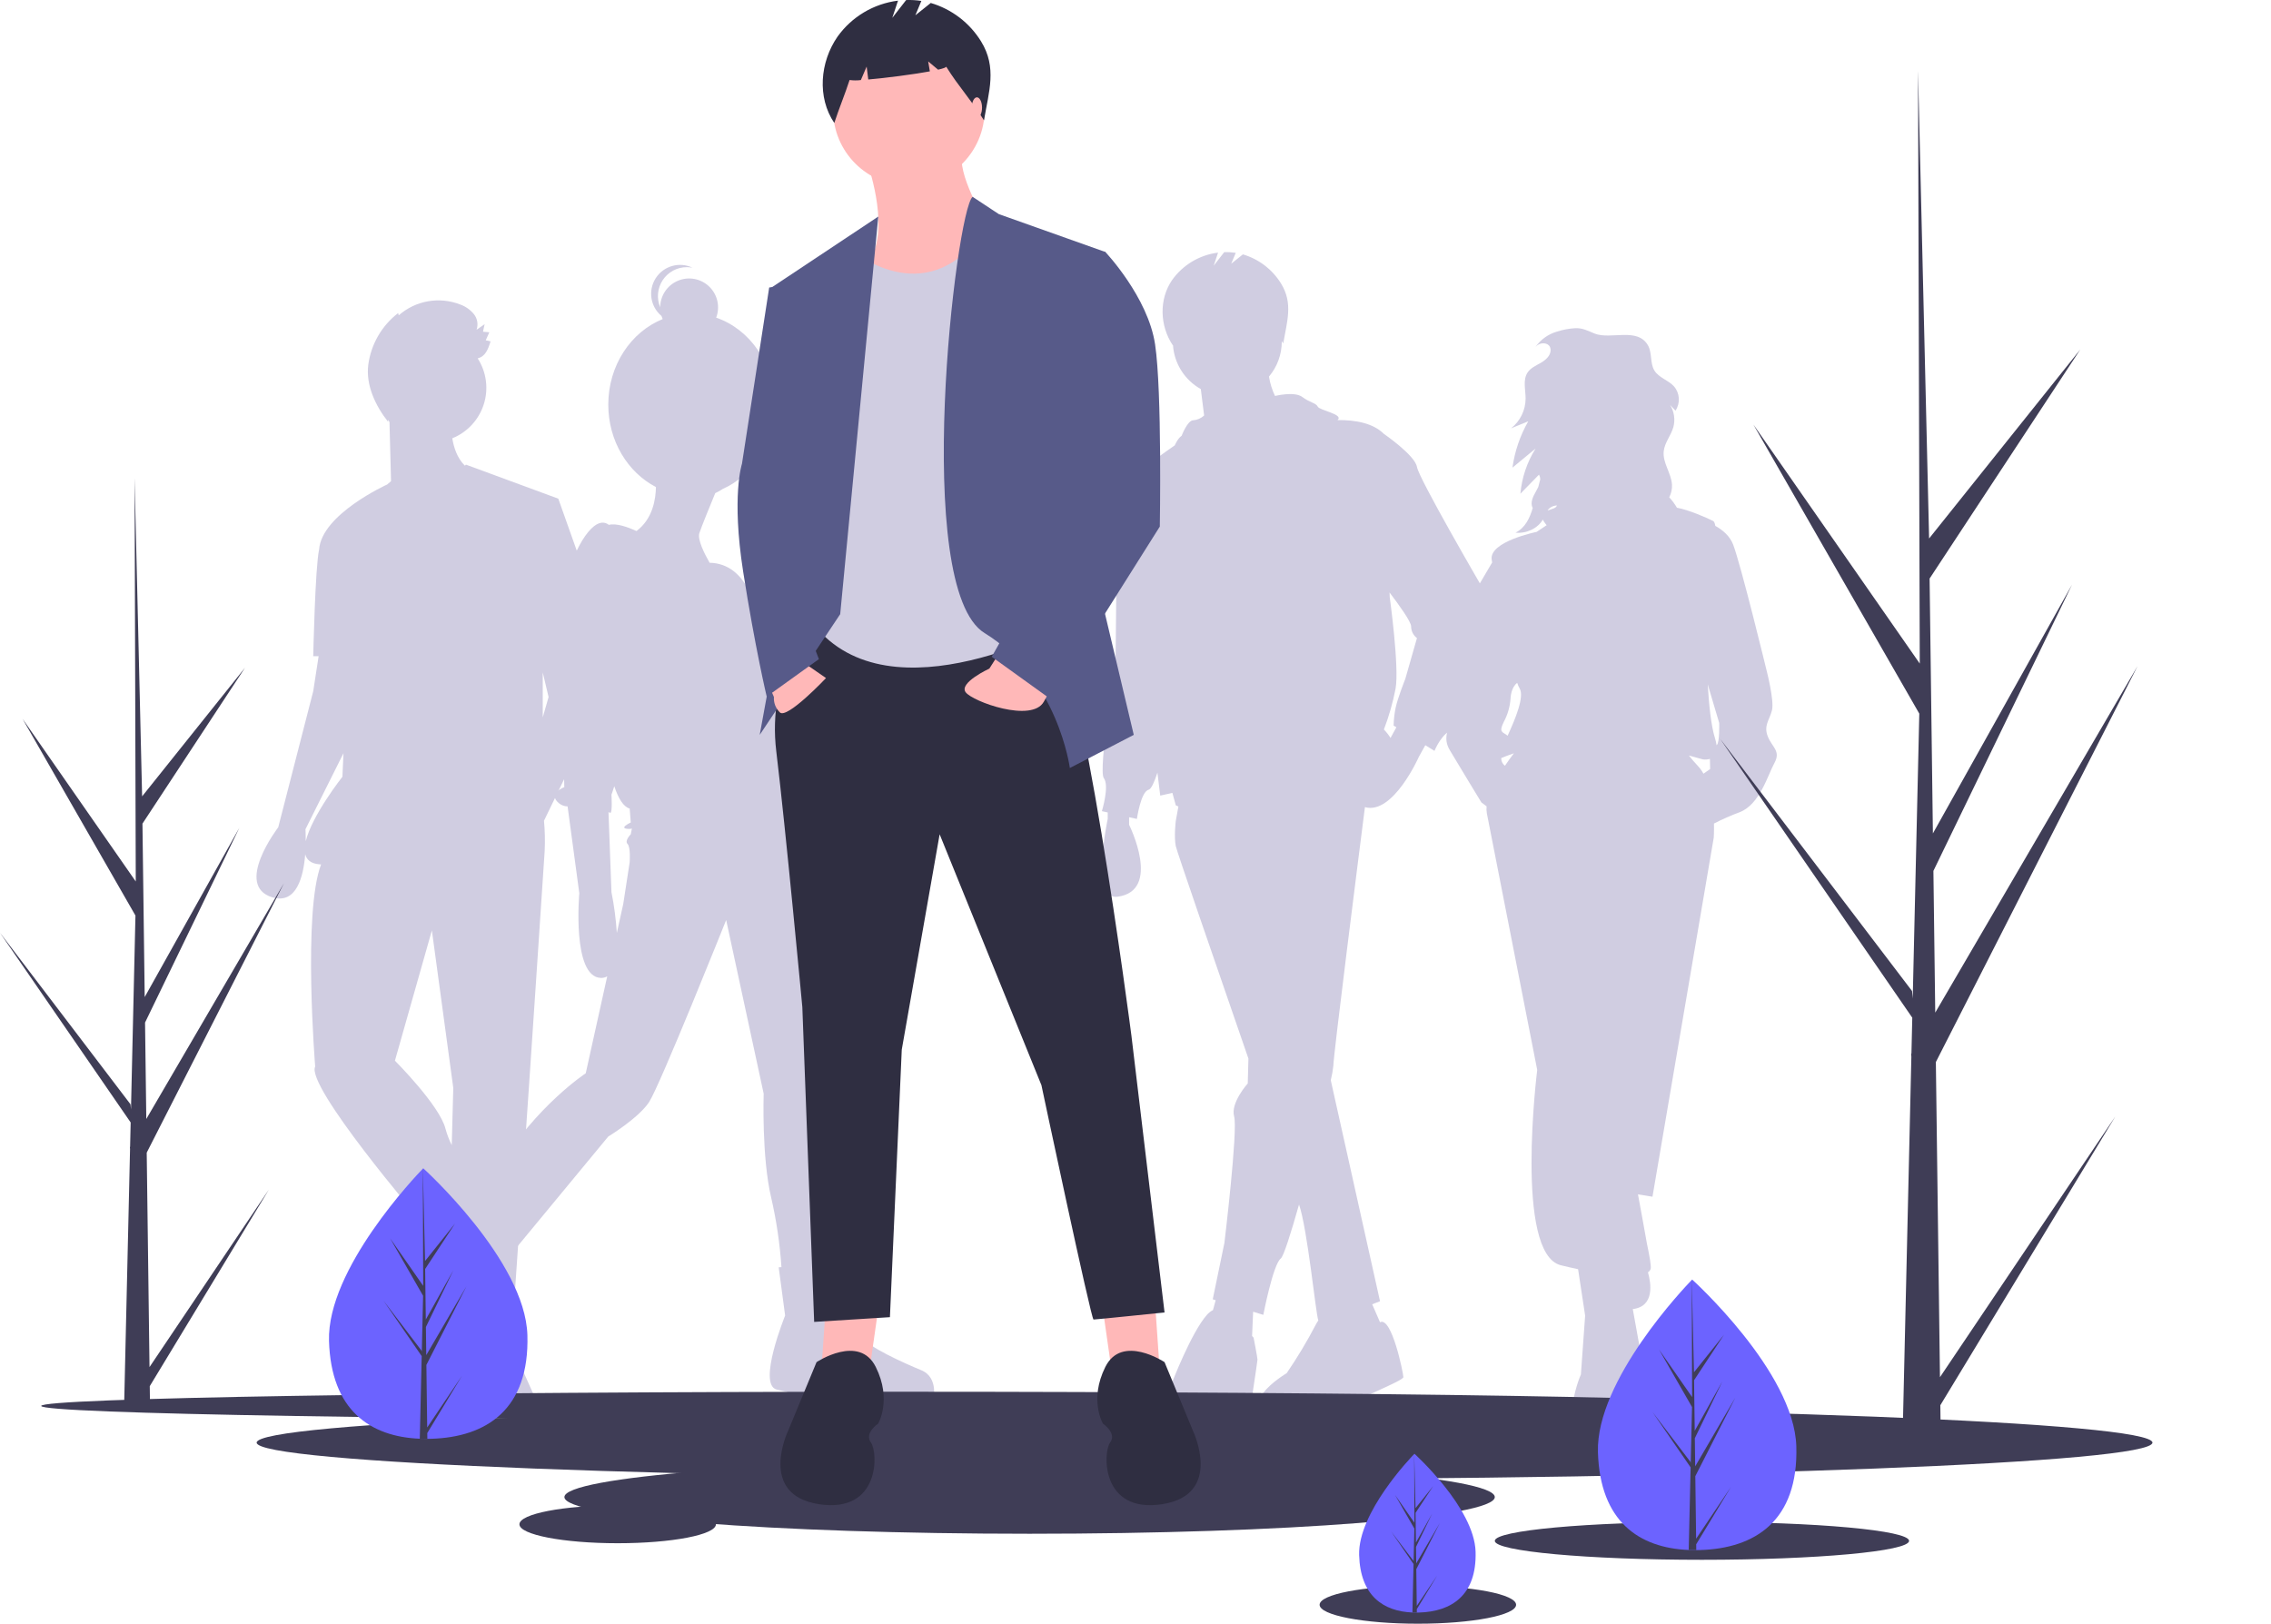
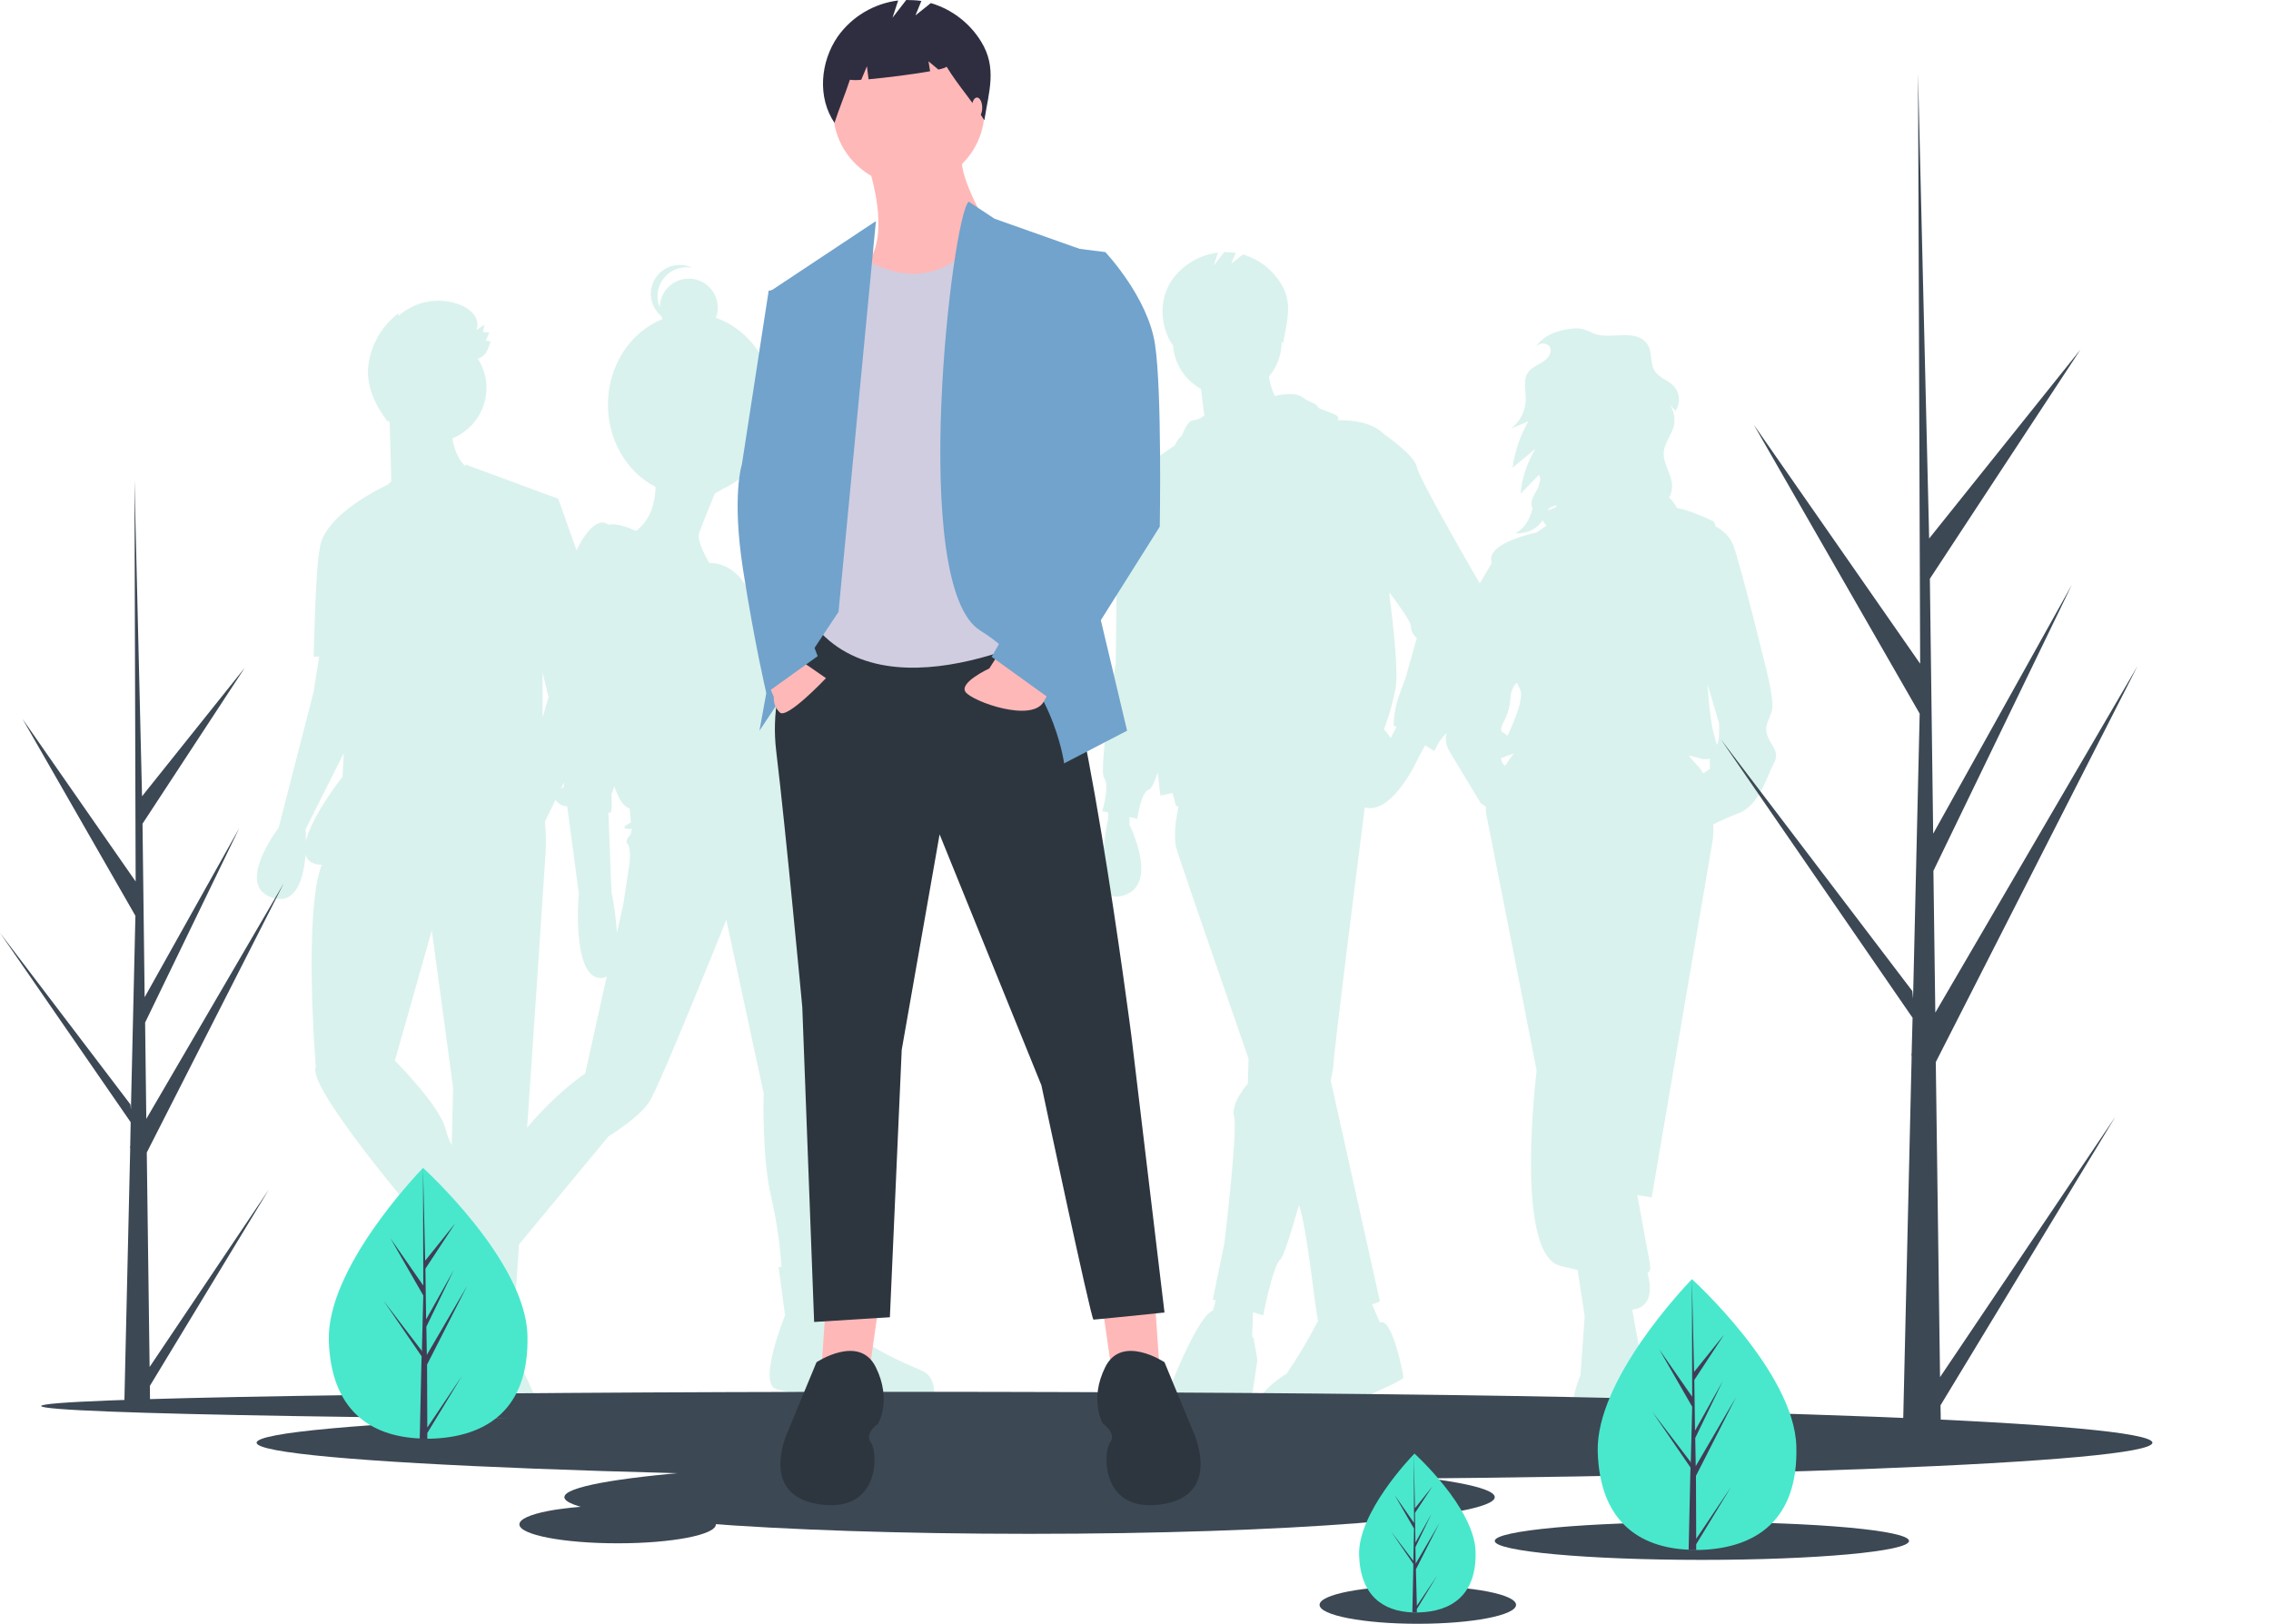
- <svg xmlns="http://www.w3.org/2000/svg" id="aea587a3-a3e8-4e0f-8220-a5d1e661ad74" data-name="Layer 1" width="959.282" height="685.955" viewBox="0 0 959.282 685.955">
-   <path d="M867.063,418.092c-1.794-4.613.769-6.919,1.794-11.019S866.55,390.16,866.55,390.16s-10.763-44.333-14.094-53.046c-1.41-3.687-4.471-6.223-7.535-7.927-.208-1.131-.508-1.86-.922-2.068-2.968-1.485-10.363-4.71-15.291-5.601a25.003,25.003,0,0,0-3.258-4.406,10.416,10.416,0,0,0,1.161-5.394c-.314-4.835-3.975-9.167-3.499-13.989.361-3.657,3.034-6.66,4.066-10.187a11.979,11.979,0,0,0-1.362-9.447q1.137,1.21,2.274,2.419a8.498,8.498,0,0,0-.634-10.267c-2.4-2.652-6.414-3.646-8.276-6.7-1.913-3.138-.887-7.401-2.696-10.6-4.433-7.836-15.781-2.281-22.578-5.016-2.793-1.124-4.917-2.361-8.059-2.272a31.49,31.49,0,0,0-7.861,1.468,16.609,16.609,0,0,0-9.01,6.458,5.579,5.579,0,0,1,.704-.673c1.647-1.291,4.536-1.183,5.405.72a3.189,3.189,0,0,1,.254,1.52c-.143,2.294-2.147,4.008-4.139,5.156s-4.232,2.109-5.532,4.005c-2.145,3.129-.884,7.329-.883,11.122a16.124,16.124,0,0,1-6.111,12.52l7.231-2.956a54.65,54.65,0,0,0-6.678,19.583l9.777-8.077a42.992,42.992,0,0,0-6.421,19.084l7.848-8.041a3.968,3.968,0,0,1,.518,2.064l-.818,3.156a20.508,20.508,0,0,1-.96,1.832c-1.263,2.168-2.568,4.838-1.387,7.052l.006-.003c-1.243,4.183-3.119,8.368-7.291,10.402,4.628.484,9.457-1.83,11.547-5.512a10.31,10.31,0,0,0,1.228,1.86c.134.168.267.335.4.502l-1.153.769-3.09,2.06s-20.245,4.1-18.963,11.788c.053.316.116.694.187,1.117l-5.825,9.902-8.456,28.701s-4.356,9.225-3.588,13.069,0,5.381,0,12.3-3.331,9.738,0,15.376,13.325,22.038,13.325,22.038l2.195,1.646a10.256,10.256,0,0,0,.111,2.966c2.05,10.25,21.27,108.398,21.27,108.398s-9.738,77.646,9.994,82.515c2.475.611,4.905,1.165,7.266,1.658l2.984,19.612-1.794,24.857s-13.582,30.751,11.275,32.545,13.582-26.651,13.582-26.651a13.51,13.51,0,0,0,1.538-7.944c-.253-2.281-2.387-14.152-4.48-25.569,9.433-1.131,7.668-11.143,6.411-15.545a2.549,2.549,0,0,0,1.143-1.425c.284-1.022-.377-5.043-1.577-10.679-.977-5.602-2.647-14.671-3.786-20.814l6.131.998,25.882-151.705s.171-2.415.093-5.947a96.079,96.079,0,0,1,10.926-4.816c8.457-3.331,11.788-15.632,14.607-20.757S868.856,422.705,867.063,418.092Zm-91.896-96.591a5.482,5.482,0,0,1,2.835-.961c-.219,1.192-2.269,1.54-3.988,2.164A5.074,5.074,0,0,1,775.167,321.501Zm-12.914,76.347c2.076,3.411-1.683,12.654-5.07,19.989-1.941-1.673-3.967-1.145-1.593-5.894a24.108,24.108,0,0,0,2.819-9.738c0-.586.3-4.891,2.825-6.68A13.484,13.484,0,0,0,762.253,397.848Zm-7.777,29.439c1.175-.478,2.954-1.213,5.357-2.03-1.151,1.511-2.465,3.311-3.787,5.276A3.969,3.969,0,0,1,754.475,427.287Zm83.117,3.362c-1.558-1.655-2.817-3.136-3.853-4.461q2.899.763,5.903,1.642a7.025,7.025,0,0,0,2.986-.199c.089,1.772.089,4.299.089,4.299l-2.807,1.943A16.462,16.462,0,0,0,837.593,430.649Zm7.953-8.887c-.03.026-.062.056-.093.083a16.997,16.997,0,0,0-.684-2.984c-1.679-5.297-2.577-14.694-3.054-22.714l4.848,16.307S846.818,420.655,845.545,421.762Z" transform="translate(-120.3589 -107.0223)" fill="#d0cde1" />
-   <path d="M746.003,354.406s-26.29-45.187-27.112-50.116S704.924,290.323,704.924,290.323c-4.491-4.491-11.86-5.912-19.615-5.838,2.92-2.416-7.507-4.04-8.318-5.664-.822-1.643-3.286-1.643-6.573-4.108-3.286-2.465-11.489-.411-11.49-.411a30.275,30.275,0,0,1-2.549-8.188,22.907,22.907,0,0,0,5.412-14.816c0-.059-.004-.117-.004-.176.209.325.418.653.628.99,1.539-9.219,4.256-16.882-.922-25.292a28.357,28.357,0,0,0-16.13-12.331l-4.932,3.945,1.917-4.602a26.104,26.104,0,0,0-4.874-.282l-4.437,5.705,1.837-5.51a28.085,28.085,0,0,0-19.375,11.525c-5.648,8.143-5.27,19.463.285,27.67.019-.057.033-.114.052-.171a22.997,22.997,0,0,0,11.754,18.622l1.395,11.162v0a7.651,7.651,0,0,1-4.574,2.018c-2.465,0-4.929,6.573-4.929,6.573s-1.397.705-2.902,4.033c-3.878,2.64-15.709,10.934-20.098,16.73-2.597,1.278-5.386,4.12-4.933,10.457.822,11.502,0,64.905,0,64.905s-7.394,45.187-4.929,48.473-.822,13.967-.822,13.967l2.465.548v2.739s-7.413,34.366,4.108,32.863c18.896-2.465,4.929-30.398,4.929-30.398v-3.195l3.286.73s1.643-11.502,4.929-12.324c1.143-.286,2.485-3.357,3.749-7.238.737,6.055,1.181,9.703,1.181,9.703l5.141-1.142,1.432,5.25a7.086,7.086,0,0,0,1.104.5l-1.104,6.072s-.822,6.573,0,10.681c.414,2.072,15.665,46.353,30.682,89.744l-.283,10.489s-7.394,8.216-5.751,13.967-4.108,53.403-4.108,53.403l-4.929,23.826,1.24.382-1.139,4.175a8.285,8.285,0,0,0-2.566,2.016c-6.573,7.394-14.788,28.755-14.788,28.755s-14.788,22.183,8.216,21.361,24.647-9.037,24.647-9.037,3.286-21.361,3.286-22.183-1.643-9.267-1.643-9.267l-.638-.704.446-10.249,4.3,1.323s4.108-21.361,7.394-23.826c1.149-.861,4.204-10.457,7.693-22.782,3.566,10.268,7.02,45.772,8.14,48.995a11.668,11.668,0,0,0-1.045,1.721,199.636,199.636,0,0,1-12.324,20.539s-26.29,15.61,0,19.718c0,0,14.788.822,22.183-4.108s27.112-12.324,27.112-13.967-4.929-25.798-9.859-23.169h0l-3.302-7.595,3.302-1.278-20.8-93.364a47.141,47.141,0,0,0,1.082-6.047c0-4.302,10.638-88.077,13.345-109.326,11.914,3.375,22.804-21.305,22.804-21.305l2.701-4.862,3.872,2.397s3.286-8.216,8.216-9.037,13.967-44.365,13.967-50.116A26.742,26.742,0,0,0,746.003,354.406ZM707.724,418.776a22.138,22.138,0,0,0-2.8-3.573,101.749,101.749,0,0,0,4.929-17.253c1.643-9.037-2.465-38.614-2.465-38.614l-.072-2.009c4.032,5.293,9.109,12.351,9.109,14.332a6.162,6.162,0,0,0,2.465,4.929l-4.929,17.253s-3.286,8.216-4.108,12.324a41.936,41.936,0,0,0-.822,7.394l1.165.721Z" transform="translate(-120.3589 -107.0223)" fill="#d0cde1" />
-   <path d="M369.881,369.613l4.384-.986-18.075-50.938-39.025-14.378s-.149.166-.425.451c-3.329-3.222-4.742-7.896-5.332-11.576A22.997,22.997,0,0,0,322.13,258.413c3.216-.772,4.364-3.689,5.443-7.168a14.393,14.393,0,0,0-2.04-.444q.759-1.701,1.517-3.402-1.333-.12-2.666-.239.341-1.59.682-3.18-1.7,1.174-3.4,2.347a6.946,6.946,0,0,0-1.158-6.632,13.267,13.267,0,0,0-5.687-4.01,25.373,25.373,0,0,0-26.036,4.551l-.246-.957a33.044,33.044,0,0,0-12.621,21.871c-1.088,8.574,3.03,17.303,8.384,24.088-.045-.296-.093-.592-.143-.887q.347.478.717.938l.658,25.007-1.648,1.413c-.003.001-27.653,12.511-28.731,27.452l-.003.011c-1.66,7.274-2.481,45.066-2.481,45.066h2.275l-2.275,14.788L237.883,456.535s-18.896,24.647-2.465,29.577c10.211,3.063,13.124-8.783,13.867-18.193.592,2.332,2.361,3.909,5.851,4.226.275.025.568.046.852.069-7.769,20.078-2.495,85.375-2.495,85.375-4.108,8.216,44.365,64.905,44.365,64.905l2.919-1.557.632,1.263c-1.624.156-2.729.293-2.729.293v25.469s-7.394,25.469,2.465,30.398c2.551,1.276,5.212.348,7.755-1.724-.486,7.86-1.183,19.589-1.183,22.264,0,4.108,10.681,11.502,10.681,11.502s2.465,9.037,22.183,9.037S345.51,695.614,345.51,695.614l-10.681-23.826s-.799.391-3.218-1.578l.866-9.528,4.816.425,6.573-96.125s5.751-85.444,6.573-98.589a91.485,91.485,0,0,0-.297-12.638L374.265,403.954Zm-17.799,31.877-2.465,8.589V391.083ZM249.514,462.416c.02-3.011-.129-5.06-.129-5.06l16.062-32.124-.452,9.941S252.132,451.446,249.514,462.416ZM287.178,555.124l15.61-55.046,9.037,66.548-.648,24.193a38.572,38.572,0,0,1-2.638-6.94C306.074,574.021,287.178,555.124,287.178,555.124Z" transform="translate(-120.3589 -107.0223)" fill="#d0cde1" />
-   <path d="M509.508,685.884c-7.698-3.17-22.641-9.962-24.452-13.585-1.811-3.622-10.867-31.697-10.867-31.697l-2.332.17c-.301-12.754-1.585-62.183-3.554-68.092,0,0,9.509-78.337-9.509-109.582l-3.427-13.844c1.125-5.55.98-18.4.257-20.57-.906-2.717,10.415-11.32,7.245-16.754s-11.773-23.999-11.773-23.999.906-11.773-11.321-22.641c0,0-3.573-20.227-19.673-20.528-2.176-3.798-5.223-9.838-4.327-12.527.96-2.879,4.63-11.856,6.702-16.88a21.695,21.695,0,0,0,3.161-1.759c12.804-5.737,21.831-19.528,21.831-35.639,0-17.246-10.34-31.842-24.59-36.736a12.22,12.22,0,1,0-23.646-4.385,12.21,12.21,0,0,1,11.266-16.956,12.272,12.272,0,0,1,2.364.233,12.215,12.215,0,0,0-13.087,20.397,12.116,12.116,0,0,0,.499,1.314c-13.408,5.411-22.973,19.546-22.973,36.133,0,15.386,8.232,28.658,20.125,34.819-.063,5.005-1.305,13.443-8.207,18.585-3.566-1.629-8.514-3.417-11.689-2.606-1.642-1.28-4.119-1.702-7.491,1.669-6.792,6.792-12.679,24.452-12.679,35.32s1.359,73.809,1.359,73.809-7.245,2.717-2.264,6.792a5.873,5.873,0,0,0,3.658,1.359l4.945,36.677s-3.17,35.32,9.056,35.772a4.837,4.837,0,0,0,2.737-.672l-9.076,40.972s-20.829,13.585-37.131,40.301c-8.396,13.761-12.582,22.226-14.673,27.209l-2.987-1.852-10.415,19.924s-23.094,14.037-18.113,24.452,9.509,13.132,9.509,13.132l3.17-1.358,5.886,10.868s15.396,22.188,40.301,10.868a9.101,9.101,0,0,0,0-10.868c-4.075-5.887-14.49-18.566-14.49-18.566l6.792-34.414-1.405-.871,43.065-52.108s12.679-7.698,17.207-14.49,32.603-76.979,32.603-76.979l15.848,73.356s-.906,26.716,3.17,43.923a186.431,186.431,0,0,1,4.332,29.349l-1.162.085,2.717,20.377s-11.773,28.98-3.623,31.244a119.407,119.407,0,0,0,17.66,3.17l.906-3.17s34.867,19.018,47.546,4.981C514.489,699.015,517.206,689.053,509.508,685.884ZM385.436,463.551c1.359,1.358.906,7.698.906,7.698l-2.717,17.66-2.713,12.249a131.573,131.573,0,0,0-2.268-17.23l-1.253-33.843a2.615,2.615,0,0,0,.801.334c.906,0,.453-7.698.453-7.698s.529-1.375,1.188-3.544c1.76,5.27,3.91,8.709,6.51,9.431l.453,5.887s-5.887,2.717-.453,2.717a4.277,4.277,0,0,0,.933-.139l-.48,2.403S384.078,462.192,385.436,463.551Z" transform="translate(-120.3589 -107.0223)" fill="#d0cde1" />
-   <ellipse cx="381.409" cy="593.955" rx="364" ry="6" fill="#3f3d56" />
-   <ellipse cx="508.807" cy="609.455" rx="400.398" ry="15.5" fill="#3f3d56" />
-   <ellipse cx="434.909" cy="632.455" rx="196.5" ry="15.5" fill="#3f3d56" />
-   <ellipse cx="718.909" cy="650.955" rx="87.5" ry="8" fill="#3f3d56" />
-   <ellipse cx="598.909" cy="677.955" rx="41.5" ry="8" fill="#3f3d56" />
-   <ellipse cx="260.909" cy="643.955" rx="41.5" ry="8" fill="#3f3d56" />
-   <polygon points="465.909 553.455 469.909 581.455 489.909 579.455 487.909 550.455 465.909 553.455" fill="#ffb8b8" />
-   <polygon points="370.909 553.455 366.909 581.455 346.909 579.455 348.909 550.455 370.909 553.455" fill="#ffb8b8" />
-   <path d="M462.268,370.478s-18,21-14,54,11,108,11,108l5,133,32-2,5-113,16-91,43,106s21,99,22,99,30-3,30-3l-14-117s-22-170-35-173S462.268,370.478,462.268,370.478Z" transform="translate(-120.3589 -107.0223)" fill="#2f2e41" />
-   <path d="M612.268,682.478s-18-12-25,2-1,24-1,24,6,4,3,8-4,30,22,26,13-31,13-31Z" transform="translate(-120.3589 -107.0223)" fill="#2f2e41" />
-   <path d="M465.268,682.478s18-12,25,2,1,24,1,24-6,4-3,8,4,30-22,26-13-31-13-31Z" transform="translate(-120.3589 -107.0223)" fill="#2f2e41" />
-   <path d="M486.768,175.978s9,25,2,39,11,30,11,30,47-24,41-36-16-28-14-38Z" transform="translate(-120.3589 -107.0223)" fill="#ffb8b8" />
-   <circle cx="383.909" cy="46.455" r="32" fill="#ffb8b8" />
-   <path d="M481.268,213.478s32.108,26.718,56.054-11.141l24.946,14.141,13,152s-73,42-108,6l5-141Z" transform="translate(-120.3589 -107.0223)" fill="#d0cde1" />
-   <polygon points="370.992 91.488 325.909 121.455 341.909 195.455 320.909 310.455 354.909 259.455 370.992 91.488" fill="#575a89" />
-   <path d="M531.195,190.169l11.073,7.308,45,16-7,124,19,80-27,14s-5-38-36-57S524.122,195.861,531.195,190.169Z" transform="translate(-120.3589 -107.0223)" fill="#575a89" />
-   <path d="M456.268,384.478l13,9s-16.5,17.5-19.5,14.5a8.2,8.2,0,0,1-2.5-6.5l-3-7Z" transform="translate(-120.3589 -107.0223)" fill="#ffb8b8" />
-   <path d="M542.688,382.532l-4.42,6.945s-13,6-10,10,28,13,33,4l5-9Z" transform="translate(-120.3589 -107.0223)" fill="#ffb8b8" />
-   <path d="M452.268,227.478l-7,1-11.5,74.5s-4.5,13.5.5,45.5,9.951,52.838,9.951,52.838l22.049-15.838-10-26,13-95Z" transform="translate(-120.3589 -107.0223)" fill="#575a89" />
-   <path d="M571.268,211.478l16,2s18,19,21,39,2,77,2,77l-46,73-25-18,35-62-17-74Z" transform="translate(-120.3589 -107.0223)" fill="#575a89" />
-   <path d="M534.783,124.535a37.384,37.384,0,0,0-21.265-16.257l-6.502,5.201,2.528-6.067a34.414,34.414,0,0,0-6.426-.371l-5.85,7.521,2.421-7.264a37.026,37.026,0,0,0-25.543,15.193c-7.445,10.736-8.702,25.665-1.379,36.485,2.01-6.178,4.45-11.974,6.46-18.152a18.285,18.285,0,0,0,4.763.023l2.446-5.707.683,5.465c7.58-.66,18.824-2.11,26.011-3.439l-.699-4.193,4.181,3.484c2.202-.507,3.509-.967,3.401-1.318,5.345,8.616,10.641,14.12,15.985,22.736C538.028,145.725,541.609,135.622,534.783,124.535Z" transform="translate(-120.3589 -107.0223)" fill="#2f2e41" />
-   <ellipse cx="412.652" cy="45.45" rx="2.166" ry="4.332" fill="#ffb8b8" />
-   <path d="M879.136,718.058c.922,31.558-17.518,43.124-40.658,43.799q-.806.024-1.605.029-1.61.012-3.188-.054c-20.929-.869-37.495-11.978-38.352-41.327-.887-30.373,36.812-69.836,39.64-72.755l.005-.003c.107-.111.162-.167.162-.167S878.214,686.502,879.136,718.058Z" transform="translate(-120.3589 -107.0223)" fill="#6c63ff" />
-   <path d="M836.811,757.075l14.7-21.86-14.67,24.212.031,2.46q-1.61.012-3.188-.054l.729-31.619-.02-.244.027-.047.07-2.988L818.391,703.562l16.079,21.136.057.632.551-23.89-13.904-24.232,13.944,20.035-.146-49.493 0-.165.005.162.923,39.007L848.573,670.91l-12.631,19.205.277,21.369,11.661-20.855-11.618,23.997.154,11.882,16.958-29.051-16.907,33.196Z" transform="translate(-120.3589 -107.0223)" fill="#3f3d56" />
-   <path d="M343.136,671.058c.922,31.558-17.518,43.124-40.658,43.799q-.806.024-1.605.029-1.61.012-3.188-.054c-20.929-.869-37.495-11.978-38.352-41.327-.887-30.373,36.812-69.836,39.64-72.755l.005-.003c.107-.111.162-.167.162-.167S342.214,639.502,343.136,671.058Z" transform="translate(-120.3589 -107.0223)" fill="#6c63ff" />
-   <path d="M300.811,710.075l14.7-21.86-14.67,24.212.031,2.46q-1.61.012-3.188-.054l.729-31.619-.02-.244.027-.047.07-2.988L282.392,656.562l16.079,21.136.057.632.551-23.89-13.904-24.232,13.944,20.035-.146-49.493 0-.165.005.162.923,39.007L312.573,623.91l-12.631,19.205.277,21.369,11.661-20.855-11.618,23.997.154,11.882,16.958-29.051-16.907,33.196Z" transform="translate(-120.3589 -107.0223)" fill="#3f3d56" />
-   <path d="M743.654,762.549c.541,18.524-10.282,25.313-23.866,25.709q-.473.014-.942.017-.945.007-1.871-.031c-12.285-.51-22.008-7.031-22.512-24.258-.521-17.828,21.608-40.992,23.268-42.706l.003-.002c.063-.065.095-.098.095-.098S743.113,744.026,743.654,762.549Z" transform="translate(-120.3589 -107.0223)" fill="#6c63ff" />
-   <path d="M718.81,785.451l8.628-12.831-8.611,14.212.018,1.444q-.945.007-1.871-.031l.428-18.56-.012-.143.016-.028.041-1.754-9.449-13.719,9.438,12.406.034.371.323-14.023-8.162-14.224,8.185,11.76-.085-29.051 0-.097.003.095.542,22.896,7.438-9.3-7.414,11.273.162,12.543,6.845-12.241-6.82,14.085.09,6.974,9.954-17.052L718.608,769.941Z" transform="translate(-120.3589 -107.0223)" fill="#3f3d56" />
-   <path d="M1079.553,158.209c.029-.091.059-.184.088-.275-.012.04-.028.079-.04.119Z" transform="translate(-120.3589 -107.0223)" fill="#2f2e41" />
-   <path d="M939.811,688.831l74.068-110.146-73.916,121.996.155,12.394q-8.111.062-16.064-.27l3.674-159.32-.101-1.229.136-.237.352-15.055L847,419.196,928.017,525.696l.287,3.182,2.775-120.372L861.019,286.408l70.259,100.951-.733-249.38.002-.83.024.816,4.651,196.545L999.073,254.674l-63.642,96.769,1.394,107.67,58.756-105.082L937.04,474.942l.776,59.87,85.447-146.378L938.076,555.698Z" transform="translate(-120.3589 -107.0223)" fill="#3f3d56" />
-   <path d="M183.514,684.561l50.401-74.951-50.298,83.015.105,8.434q-5.519.042-10.931-.184L175.291,592.462l-.068-.836.092-.162.239-10.244-55.195-80.137,55.13,72.47.196,2.165,1.888-81.91-47.674-83.084,47.809,68.694-.499-169.696.001-.565.016.555,3.165,133.743,43.449-54.327-43.307,65.848.948,73.266,39.982-71.505-39.835,82.277.528,40.74,58.144-99.606L182.333,593.968Z" transform="translate(-120.3589 -107.0223)" fill="#3f3d56" />
+ <svg xmlns="http://www.w3.org/2000/svg" version="1.1" id="aea587a3-a3e8-4e0f-8220-a5d1e661ad74" x="0px" y="0px" viewBox="0 0 959.3 686" style="enable-background:new 0 0 959.3 686;" xml:space="preserve">
+   <style type="text/css">
+ 	.st0{fill:#DAF2ED;}
+ 	.st1{fill:#3C4854;}
+ 	.st2{fill:#FFB8B8;}
+ 	.st3{fill:#2D363F;}
+ 	.st4{fill:#D0CDE1;}
+ 	.st5{fill:#71A3CC;}
+ 	.st6{fill:#2F2E41;}
+ 	.st7{fill:#49E8CD;}
+ 	.st8{fill:#3F3D56;}
+ </style>
+   <path class="st0" d="M746.7,311.1c-1.8-4.6,0.8-6.9,1.8-11c1-4.1-2.3-16.9-2.3-16.9s-10.8-44.3-14.1-53c-1.4-3.7-4.5-6.2-7.5-7.9  c-0.2-1.1-0.5-1.9-0.9-2.1c-3-1.5-10.4-4.7-15.3-5.6c-0.9-1.6-2-3.1-3.3-4.4c0.9-1.7,1.3-3.5,1.2-5.4c-0.3-4.8-4-9.2-3.5-14  c0.4-3.7,3-6.7,4.1-10.2c0.9-3.2,0.4-6.6-1.4-9.4c0.8,0.8,1.5,1.6,2.3,2.4c2.1-3.2,1.9-7.4-0.6-10.3c-2.4-2.7-6.4-3.6-8.3-6.7  c-1.9-3.1-0.9-7.4-2.7-10.6c-4.4-7.8-15.8-2.3-22.6-5c-2.8-1.1-4.9-2.4-8.1-2.3c-2.7,0.2-5.3,0.6-7.9,1.5c-3.7,1.1-6.8,3.3-9,6.5  c0.2-0.2,0.5-0.5,0.7-0.7c1.6-1.3,4.5-1.2,5.4,0.7c0.2,0.5,0.3,1,0.3,1.5c-0.1,2.3-2.1,4-4.1,5.2c-2,1.1-4.2,2.1-5.5,4  c-2.1,3.1-0.9,7.3-0.9,11.1c0,4.9-2.3,9.5-6.1,12.5l7.2-3c-3.5,6-5.7,12.7-6.7,19.6l9.8-8.1c-3.6,5.8-5.8,12.3-6.4,19.1l7.8-8  c0.4,0.6,0.5,1.3,0.5,2.1l-0.8,3.2c-0.3,0.6-0.6,1.2-1,1.8c-1.3,2.2-2.6,4.8-1.4,7.1l0,0c-1.2,4.2-3.1,8.4-7.3,10.4  c4.6,0.5,9.5-1.8,11.5-5.5c0.3,0.7,0.8,1.3,1.2,1.9c0.1,0.2,0.3,0.3,0.4,0.5l-1.2,0.8l-3.1,2.1c0,0-20.2,4.1-19,11.8  c0.1,0.3,0.1,0.7,0.2,1.1l-5.8,9.9l-8.5,28.7c0,0-4.4,9.2-3.6,13.1c0.8,3.8,0,5.4,0,12.3s-3.3,9.7,0,15.4c3.3,5.6,13.3,22,13.3,22  l2.2,1.6c-0.1,1-0.1,2,0.1,3c2.1,10.3,21.3,108.4,21.3,108.4s-9.7,77.6,10,82.5c2.5,0.6,4.9,1.2,7.3,1.7l3,19.6l-1.8,24.9  c0,0-13.6,30.8,11.3,32.5c24.9,1.8,13.6-26.7,13.6-26.7c1.3-2.4,1.8-5.2,1.5-7.9c-0.3-2.3-2.4-14.2-4.5-25.6  c9.4-1.1,7.7-11.1,6.4-15.5c0.5-0.3,1-0.8,1.1-1.4c0.3-1-0.4-5-1.6-10.7c-1-5.6-2.6-14.7-3.8-20.8l6.1,1l25.9-151.7  c0,0,0.2-2.4,0.1-5.9c3.5-1.8,7.2-3.4,10.9-4.8c8.5-3.3,11.8-15.6,14.6-20.8S748.5,315.7,746.7,311.1z M654.8,214.5  c0.8-0.6,1.8-0.9,2.8-1c-0.2,1.2-2.3,1.5-4,2.2C654,215.2,654.4,214.8,654.8,214.5L654.8,214.5z M641.9,290.8  c2.1,3.4-1.7,12.7-5.1,20c-1.9-1.7-4-1.1-1.6-5.9c1.6-3,2.6-6.3,2.8-9.7c0-0.6,0.3-4.9,2.8-6.7C641.1,289.3,641.5,290.1,641.9,290.8  L641.9,290.8z M634.1,320.3c1.2-0.5,3-1.2,5.4-2c-1.2,1.5-2.5,3.3-3.8,5.3C634.7,322.7,634.1,321.5,634.1,320.3L634.1,320.3z   M717.2,323.6c-1.6-1.7-2.8-3.1-3.9-4.5c1.9,0.5,3.9,1.1,5.9,1.6c1,0.1,2,0.1,3-0.2c0.1,1.8,0.1,4.3,0.1,4.3l-2.8,1.9  C718.9,325.7,718.1,324.6,717.2,323.6L717.2,323.6z M725.2,314.7C725.2,314.8,725.1,314.8,725.2,314.7c-0.2-0.9-0.5-1.9-0.8-2.9  c-1.7-5.3-2.6-14.7-3.1-22.7l4.8,16.3C726.2,305.4,726.5,313.6,725.2,314.7L725.2,314.7z" />
+   <path class="st0" d="M625.6,247.4c0,0-26.3-45.2-27.1-50.1c-0.8-4.9-14-14-14-14c-4.5-4.5-11.9-5.9-19.6-5.8c2.9-2.4-7.5-4-8.3-5.7  c-0.8-1.6-3.3-1.6-6.6-4.1c-3.3-2.5-11.5-0.4-11.5-0.4c-1.2-2.6-2.1-5.4-2.5-8.2c3.5-4.1,5.4-9.4,5.4-14.8c0-0.1,0-0.1,0-0.2  c0.2,0.3,0.4,0.7,0.6,1c1.5-9.2,4.3-16.9-0.9-25.3c-3.7-6-9.4-10.4-16.1-12.3l-4.9,3.9l1.9-4.6c-1.6-0.2-3.2-0.3-4.9-0.3l-4.4,5.7  l1.8-5.5c-7.8,1-14.8,5.1-19.4,11.5c-5.6,8.1-5.3,19.5,0.3,27.7c0-0.1,0-0.1,0.1-0.2c0.5,7.8,4.9,14.8,11.8,18.6l1.4,11.2l0,0  c-1.3,1.2-2.9,1.9-4.6,2c-2.5,0-4.9,6.6-4.9,6.6s-1.4,0.7-2.9,4c-3.9,2.6-15.7,10.9-20.1,16.7c-2.6,1.3-5.4,4.1-4.9,10.5  c0.8,11.5,0,64.9,0,64.9s-7.4,45.2-4.9,48.5s-0.8,14-0.8,14l2.5,0.5v2.7c0,0-7.4,34.4,4.1,32.9c18.9-2.5,4.9-30.4,4.9-30.4v-3.2  l3.3,0.7c0,0,1.6-11.5,4.9-12.3c1.1-0.3,2.5-3.4,3.7-7.2c0.7,6.1,1.2,9.7,1.2,9.7l5.1-1.1l1.4,5.3c0.4,0.2,0.7,0.4,1.1,0.5l-1.1,6.1  c0,0-0.8,6.6,0,10.7c0.4,2.1,15.7,46.4,30.7,89.7l-0.3,10.5c0,0-7.4,8.2-5.8,14c1.6,5.8-4.1,53.4-4.1,53.4l-4.9,23.8l1.2,0.4  l-1.1,4.2c-1,0.5-1.9,1.2-2.6,2c-6.6,7.4-14.8,28.8-14.8,28.8s-14.8,22.2,8.2,21.4c23-0.8,24.6-9,24.6-9s3.3-21.4,3.3-22.2  s-1.6-9.3-1.6-9.3l-0.6-0.7l0.4-10.2l4.3,1.3c0,0,4.1-21.4,7.4-23.8c1.1-0.9,4.2-10.5,7.7-22.8c3.6,10.3,7,45.8,8.1,49  c-0.4,0.5-0.7,1.1-1,1.7c-3.7,7.1-7.8,13.9-12.3,20.5c0,0-26.3,15.6,0,19.7c0,0,14.8,0.8,22.2-4.1c7.4-4.9,27.1-12.3,27.1-14  s-4.9-25.8-9.9-23.2l0,0l-3.3-7.6l3.3-1.3l-20.8-93.4c0.5-2,0.9-4,1.1-6c0-4.3,10.6-88.1,13.3-109.3c11.9,3.4,22.8-21.3,22.8-21.3  l2.7-4.9l3.9,2.4c0,0,3.3-8.2,8.2-9s14-44.4,14-50.1C628,254.4,627.2,250.7,625.6,247.4z M587.4,311.8c-0.8-1.3-1.7-2.5-2.8-3.6  c2.1-5.6,3.8-11.4,4.9-17.3c1.6-9-2.5-38.6-2.5-38.6l-0.1-2c4,5.3,9.1,12.4,9.1,14.3c0,1.9,0.9,3.8,2.5,4.9l-4.9,17.3  c0,0-3.3,8.2-4.1,12.3c-0.5,2.4-0.8,4.9-0.8,7.4l1.2,0.7L587.4,311.8z" />
+   <path class="st0" d="M249.5,262.6l4.4-1l-18.1-50.9l-39-14.4c0,0-0.1,0.2-0.4,0.5c-3.3-3.2-4.7-7.9-5.3-11.6  c11.8-4.8,17.5-18.2,12.7-29.9c-0.5-1.3-1.2-2.6-2-3.8c3.2-0.8,4.4-3.7,5.4-7.2c-0.7-0.2-1.3-0.3-2-0.4c0.5-1.1,1-2.3,1.5-3.4  c-0.9-0.1-1.8-0.2-2.7-0.2c0.2-1.1,0.5-2.1,0.7-3.2c-1.1,0.8-2.3,1.6-3.4,2.3c0.8-2.3,0.3-4.8-1.2-6.6c-1.5-1.8-3.5-3.2-5.7-4  c-8.8-3.5-18.9-1.7-26,4.6l-0.2-1c-6.9,5.3-11.5,13.2-12.6,21.9c-1.1,8.6,3,17.3,8.4,24.1c0-0.3-0.1-0.6-0.1-0.9  c0.2,0.3,0.5,0.6,0.7,0.9l0.7,25l-1.6,1.4c0,0-27.7,12.5-28.7,27.5l0,0c-1.7,7.3-2.5,45.1-2.5,45.1h2.3l-2.3,14.8l-14.8,57.5  c0,0-18.9,24.6-2.5,29.6c10.2,3.1,13.1-8.8,13.9-18.2c0.6,2.3,2.4,3.9,5.9,4.2c0.3,0,0.6,0,0.9,0.1c-7.8,20.1-2.5,85.4-2.5,85.4  c-4.1,8.2,44.4,64.9,44.4,64.9l2.9-1.6l0.6,1.3c-1.6,0.2-2.7,0.3-2.7,0.3v25.5c0,0-7.4,25.5,2.5,30.4c2.6,1.3,5.2,0.3,7.8-1.7  c-0.5,7.9-1.2,19.6-1.2,22.3c0,4.1,10.7,11.5,10.7,11.5s2.5,9,22.2,9s4.9-23.8,4.9-23.8l-10.7-23.8c0,0-0.8,0.4-3.2-1.6l0.9-9.5  l4.8,0.4l6.6-96.1c0,0,5.8-85.4,6.6-98.6c0.2-4.2,0.1-8.4-0.3-12.6l24.1-49.8L249.5,262.6z M231.7,294.5l-2.5,8.6v-19L231.7,294.5z   M129.2,355.4c0-3-0.1-5.1-0.1-5.1l16.1-32.1l-0.5,9.9C144.6,328.2,131.8,344.4,129.2,355.4z M166.8,448.1l15.6-55l9,66.5l-0.6,24.2  c-1.1-2.2-2-4.5-2.6-6.9C185.7,467,166.8,448.1,166.8,448.1z" />
+   <path class="st0" d="M389.1,578.9c-7.7-3.2-22.6-10-24.5-13.6c-1.8-3.6-10.9-31.7-10.9-31.7l-2.3,0.2c-0.3-12.8-1.6-62.2-3.6-68.1  c0,0,9.5-78.3-9.5-109.6l-3.4-13.8c1.1-5.5,1-18.4,0.3-20.6c-0.9-2.7,10.4-11.3,7.2-16.8s-11.8-24-11.8-24s0.9-11.8-11.3-22.6  c0,0-3.6-20.2-19.7-20.5c-2.2-3.8-5.2-9.8-4.3-12.5c1-2.9,4.6-11.9,6.7-16.9c1.1-0.5,2.2-1.1,3.2-1.8c12.8-5.7,21.8-19.5,21.8-35.6  c0-17.2-10.3-31.8-24.6-36.7c2.4-6.3-0.8-13.4-7.1-15.8c-6.3-2.4-13.4,0.8-15.8,7.1c-0.5,1.4-0.8,2.8-0.8,4.3  c-2.6-6.2,0.3-13.4,6.5-16c1.5-0.6,3.1-1,4.8-1c0.8,0,1.6,0.1,2.4,0.2c-6.1-2.9-13.4-0.3-16.3,5.8c-2.4,5-1.1,11,3.2,14.6  c0.1,0.4,0.3,0.9,0.5,1.3c-13.4,5.4-23,19.5-23,36.1c0,15.4,8.2,28.7,20.1,34.8c-0.1,5-1.3,13.4-8.2,18.6c-3.6-1.6-8.5-3.4-11.7-2.6  c-1.6-1.3-4.1-1.7-7.5,1.7c-6.8,6.8-12.7,24.5-12.7,35.3s1.4,73.8,1.4,73.8s-7.2,2.7-2.3,6.8c1,0.9,2.3,1.3,3.7,1.4l4.9,36.7  c0,0-3.2,35.3,9.1,35.8c1,0.1,1.9-0.2,2.7-0.7l-9.1,41c0,0-20.8,13.6-37.1,40.3c-8.4,13.8-12.6,22.2-14.7,27.2l-3-1.9L182.2,539  c0,0-23.1,14-18.1,24.5s9.5,13.1,9.5,13.1l3.2-1.4l5.9,10.9c0,0,15.4,22.2,40.3,10.9c2.4-3.2,2.4-7.6,0-10.9  c-4.1-5.9-14.5-18.6-14.5-18.6l6.8-34.4l-1.4-0.9l43.1-52.1c0,0,12.7-7.7,17.2-14.5s32.6-77,32.6-77l15.8,73.4  c0,0-0.9,26.7,3.2,43.9c2.2,9.7,3.7,19.5,4.3,29.3l-1.2,0.1l2.7,20.4c0,0-11.8,29-3.6,31.2c5.8,1.5,11.7,2.6,17.7,3.2l0.9-3.2  c0,0,34.9,19,47.5,5C394.1,592,396.8,582,389.1,578.9z M265.1,356.5c1.4,1.4,0.9,7.7,0.9,7.7l-2.7,17.7l-2.7,12.2  c-0.4-5.8-1.1-11.5-2.3-17.2l-1.3-33.8c0.2,0.2,0.5,0.3,0.8,0.3c0.9,0,0.5-7.7,0.5-7.7s0.5-1.4,1.2-3.5c1.8,5.3,3.9,8.7,6.5,9.4  l0.5,5.9c0,0-5.9,2.7-0.5,2.7c0.3,0,0.6-0.1,0.9-0.1l-0.5,2.4C266.4,352.5,263.7,355.2,265.1,356.5z" />
+   <ellipse class="st1" cx="381.4" cy="594" rx="364" ry="6" />
+   <ellipse class="st1" cx="508.8" cy="609.5" rx="400.4" ry="15.5" />
+   <ellipse class="st1" cx="434.9" cy="632.5" rx="196.5" ry="15.5" />
+   <ellipse class="st1" cx="718.9" cy="651" rx="87.5" ry="8" />
+   <ellipse class="st1" cx="598.9" cy="678" rx="41.5" ry="8" />
+   <ellipse class="st1" cx="260.9" cy="644" rx="41.5" ry="8" />
+   <polygon class="st2" points="465.9,553.5 469.9,581.5 489.9,579.5 487.9,550.5 " />
+   <polygon class="st2" points="370.9,553.5 366.9,581.5 346.9,579.5 348.9,550.5 " />
+   <path class="st3" d="M341.9,263.5c0,0-18,21-14,54s11,108,11,108l5,133l32-2l5-113l16-91l43,106c0,0,21,99,22,99s30-3,30-3l-14-117  c0,0-22-170-35-173S341.9,263.5,341.9,263.5z" />
+   <path class="st3" d="M491.9,575.5c0,0-18-12-25,2s-1,24-1,24s6,4,3,8s-4,30,22,26c26-4,13-31,13-31L491.9,575.5z" />
+   <path class="st3" d="M344.9,575.5c0,0,18-12,25,2s1,24,1,24s-6,4-3,8s4,30-22,26s-13-31-13-31L344.9,575.5z" />
+   <path class="st2" d="M366.4,69c0,0,9,25,2,39s11,30,11,30s47-24,41-36s-16-28-14-38L366.4,69z" />
+   <circle class="st2" cx="383.9" cy="46.5" r="32" />
+   <path class="st4" d="M360.9,106.5c0,0,32.1,26.7,56.1-11.1l24.9,14.1l13,152c0,0-73,42-108,6l5-141L360.9,106.5z" />
+   <polygon class="st5" points="370,93.4 325.7,122.8 341.4,195.6 320.8,308.7 354.2,258.5 " />
+   <path class="st5" d="M409.2,85.2l10.9,7.2l44.3,15.7L457.4,230l18.7,78.7l-26.6,13.8c0,0-4.9-37.4-35.4-56.1  C383.7,247.7,402.2,90.8,409.2,85.2z" />
+   <path class="st2" d="M335.9,277.5l13,9c0,0-16.5,17.5-19.5,14.5c-1.8-1.7-2.7-4.1-2.5-6.5l-3-7L335.9,277.5z" />
+   <path class="st2" d="M422.3,275.5l-4.4,6.9c0,0-13,6-10,10s28,13,33,4l5-9L422.3,275.5z" />
+   <path class="st5" d="M331.6,121.8l-6.9,1l-11.3,73.3c0,0-4.4,13.3,0.5,44.7s9.8,52,9.8,52l21.7-15.6l-9.8-25.6l12.8-93.4  L331.6,121.8z" />
+   <path class="st5" d="M450.9,104.5l16,2c0,0,18,19,21,39s2,77,2,77l-46,73l-25-18l35-62l-17-74L450.9,104.5z" />
+   <path class="st6" d="M414.4,17.5C409.6,9.7,402,3.9,393.2,1.3l-6.5,5.2l2.5-6.1c-2.1-0.3-4.3-0.4-6.4-0.4l-5.8,7.5l2.4-7.3  c-10.3,1.3-19.5,6.8-25.5,15.2c-7.4,10.7-8.7,25.7-1.4,36.5c2-6.2,4.5-12,6.5-18.2c1.6,0.2,3.2,0.2,4.8,0l2.4-5.7l0.7,5.5  c7.6-0.7,18.8-2.1,26-3.4l-0.7-4.2l4.2,3.5c2.2-0.5,3.5-1,3.4-1.3c5.3,8.6,10.6,14.1,16,22.7C417.7,38.7,421.3,28.6,414.4,17.5z" />
+   <ellipse class="st2" cx="412.7" cy="45.5" rx="2.2" ry="4.3" />
+   <path class="st7" d="M758.8,611c0.9,31.6-17.5,43.1-40.7,43.8c-0.5,0-1.1,0-1.6,0c-1.1,0-2.1,0-3.2-0.1c-20.9-0.9-37.5-12-38.4-41.3  c-0.9-30.4,36.8-69.8,39.6-72.8l0,0c0.1-0.1,0.2-0.2,0.2-0.2S757.9,579.5,758.8,611z" />
+   <path class="st8" d="M716.5,650.1l14.7-21.9l-14.7,24.2l0,2.5c-1.1,0-2.1,0-3.2-0.1l0.7-31.6l0-0.2l0,0l0.1-3L698,596.5l16.1,21.1  l0.1,0.6l0.6-23.9l-13.9-24.2l13.9,20l-0.1-49.5l0-0.2l0,0.2l0.9,39l12.7-15.8l-12.6,19.2l0.3,21.4l11.7-20.9l-11.6,24l0.2,11.9  l17-29.1l-16.9,33.2L716.5,650.1z" />
+   <path class="st7" d="M222.8,564c0.9,31.6-17.5,43.1-40.7,43.8c-0.5,0-1.1,0-1.6,0c-1.1,0-2.1,0-3.2-0.1c-20.9-0.9-37.5-12-38.4-41.3  c-0.9-30.4,36.8-69.8,39.6-72.8l0,0c0.1-0.1,0.2-0.2,0.2-0.2S221.9,532.5,222.8,564z" />
+   <path class="st8" d="M180.5,603.1l14.7-21.9l-14.7,24.2l0,2.5c-1.1,0-2.1,0-3.2-0.1l0.7-31.6l0-0.2l0,0l0.1-3L162,549.5l16.1,21.1  l0.1,0.6l0.6-23.9l-13.9-24.2l13.9,20l-0.1-49.5l0-0.2l0,0.2l0.9,39l12.7-15.8l-12.6,19.2l0.3,21.4l11.7-20.9l-11.6,24l0.2,11.9  l17-29.1l-16.9,33.2L180.5,603.1z" />
+   <path class="st7" d="M623.3,655.5c0.5,18.5-10.3,25.3-23.9,25.7c-0.3,0-0.6,0-0.9,0c-0.6,0-1.3,0-1.9,0c-12.3-0.5-22-7-22.5-24.3  c-0.5-17.8,21.6-41,23.3-42.7l0,0c0.1-0.1,0.1-0.1,0.1-0.1S622.8,637,623.3,655.5z" />
+   <path class="st8" d="M598.5,678.4l8.6-12.8l-8.6,14.2l0,1.4c-0.6,0-1.3,0-1.9,0l0.4-18.6l0-0.1l0,0l0-1.8l-9.4-13.7l9.4,12.4l0,0.4  l0.3-14l-8.2-14.2l8.2,11.8l-0.1-29.1l0-0.1l0,0.1l0.5,22.9l7.4-9.3l-7.4,11.3l0.2,12.5l6.8-12.2l-6.8,14.1l0.1,7l10-17.1l-9.9,19.5  L598.5,678.4z" />
+   <path class="st6" d="M959.2,51.2c0-0.1,0.1-0.2,0.1-0.3c0,0,0,0.1,0,0.1L959.2,51.2z" />
+   <path class="st1" d="M819.5,581.8l74.1-110.1l-73.9,122l0.2,12.4c-5.4,0-10.8,0-16.1-0.3l3.7-159.3l-0.1-1.2l0.1-0.2l0.4-15.1  l-81.1-117.8l81,106.5l0.3,3.2l2.8-120.4l-70.1-122.1l70.3,101L810.2,31l0-0.8l0,0.8l4.7,196.5l63.9-79.8l-63.6,96.8l1.4,107.7  L875.2,247l-58.5,120.9l0.8,59.9l85.4-146.4l-85.2,167.3L819.5,581.8z" />
+   <path class="st1" d="M63.2,577.5l50.4-75l-50.3,83l0.1,8.4c-3.7,0-7.3,0-10.9-0.2l2.5-108.4l-0.1-0.8l0.1-0.2l0.2-10.2L0,394.1  l55.1,72.5l0.2,2.2l1.9-81.9L9.5,303.7l47.8,68.7l-0.5-169.7l0-0.6l0,0.6L60,336.4l43.4-54.3L60.2,348l0.9,73.3l40-71.5L61.3,432  l0.5,40.7l58.1-99.6L62,486.9L63.2,577.5z" />
</svg>
